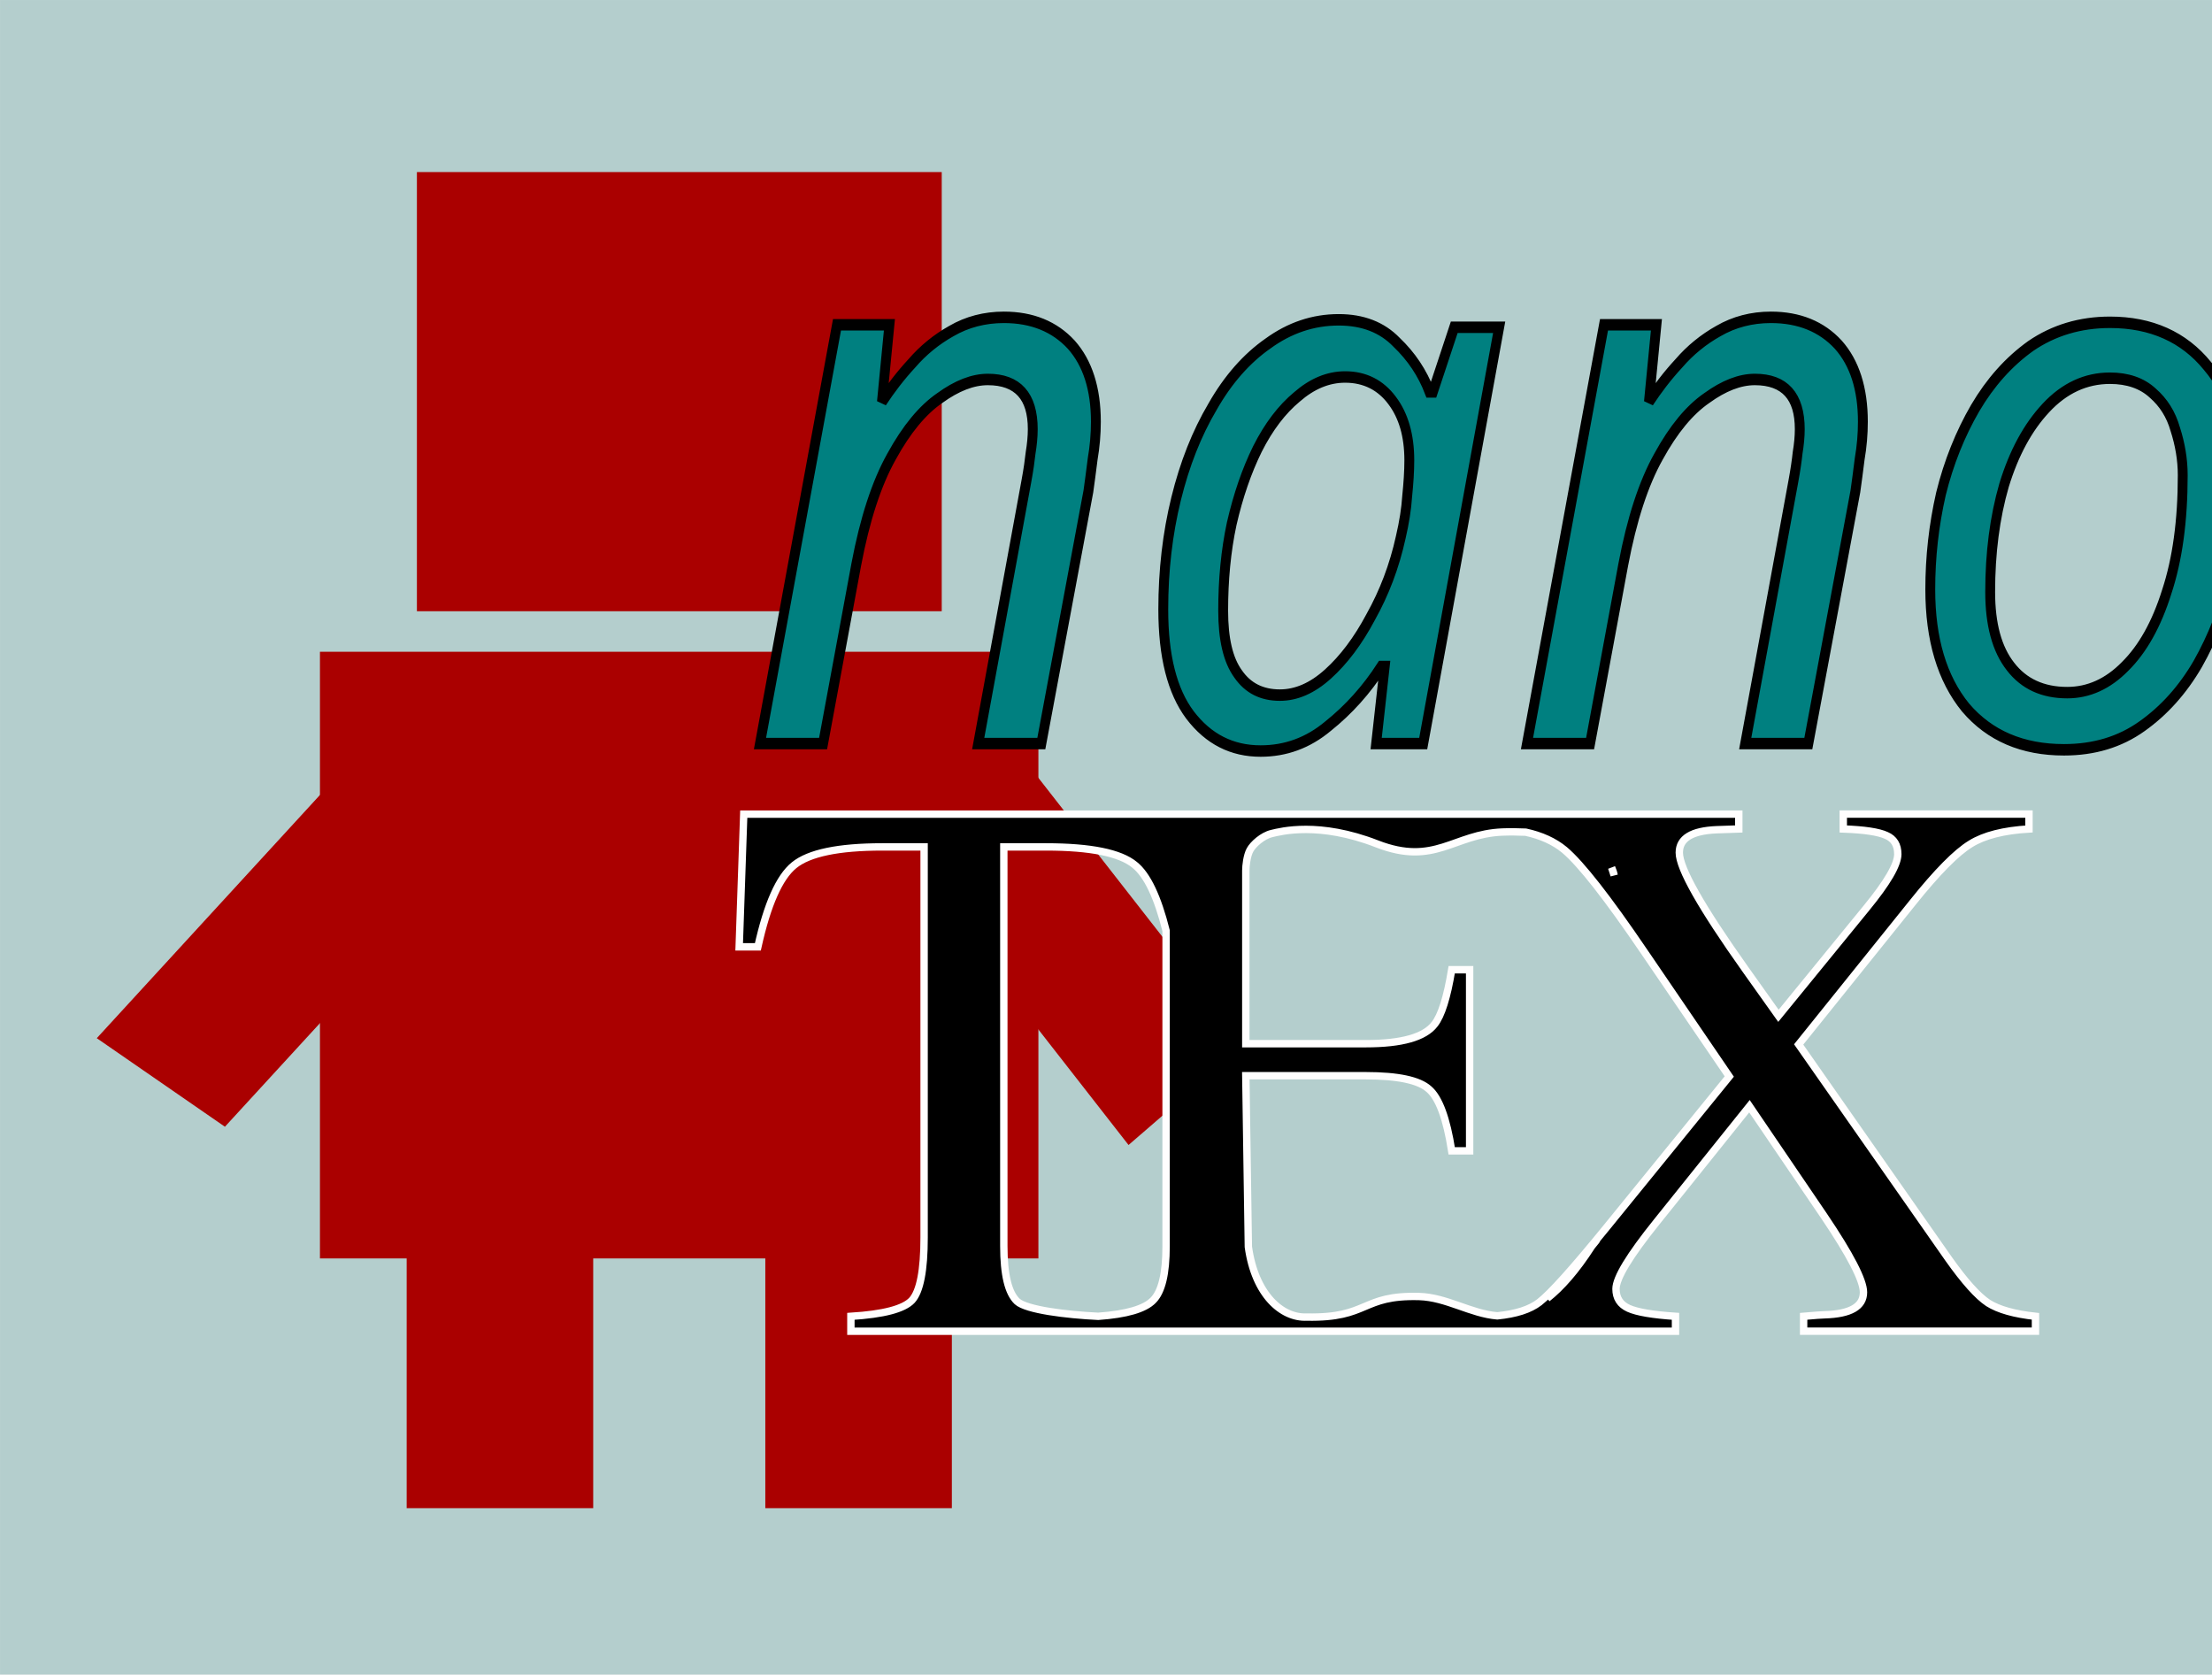
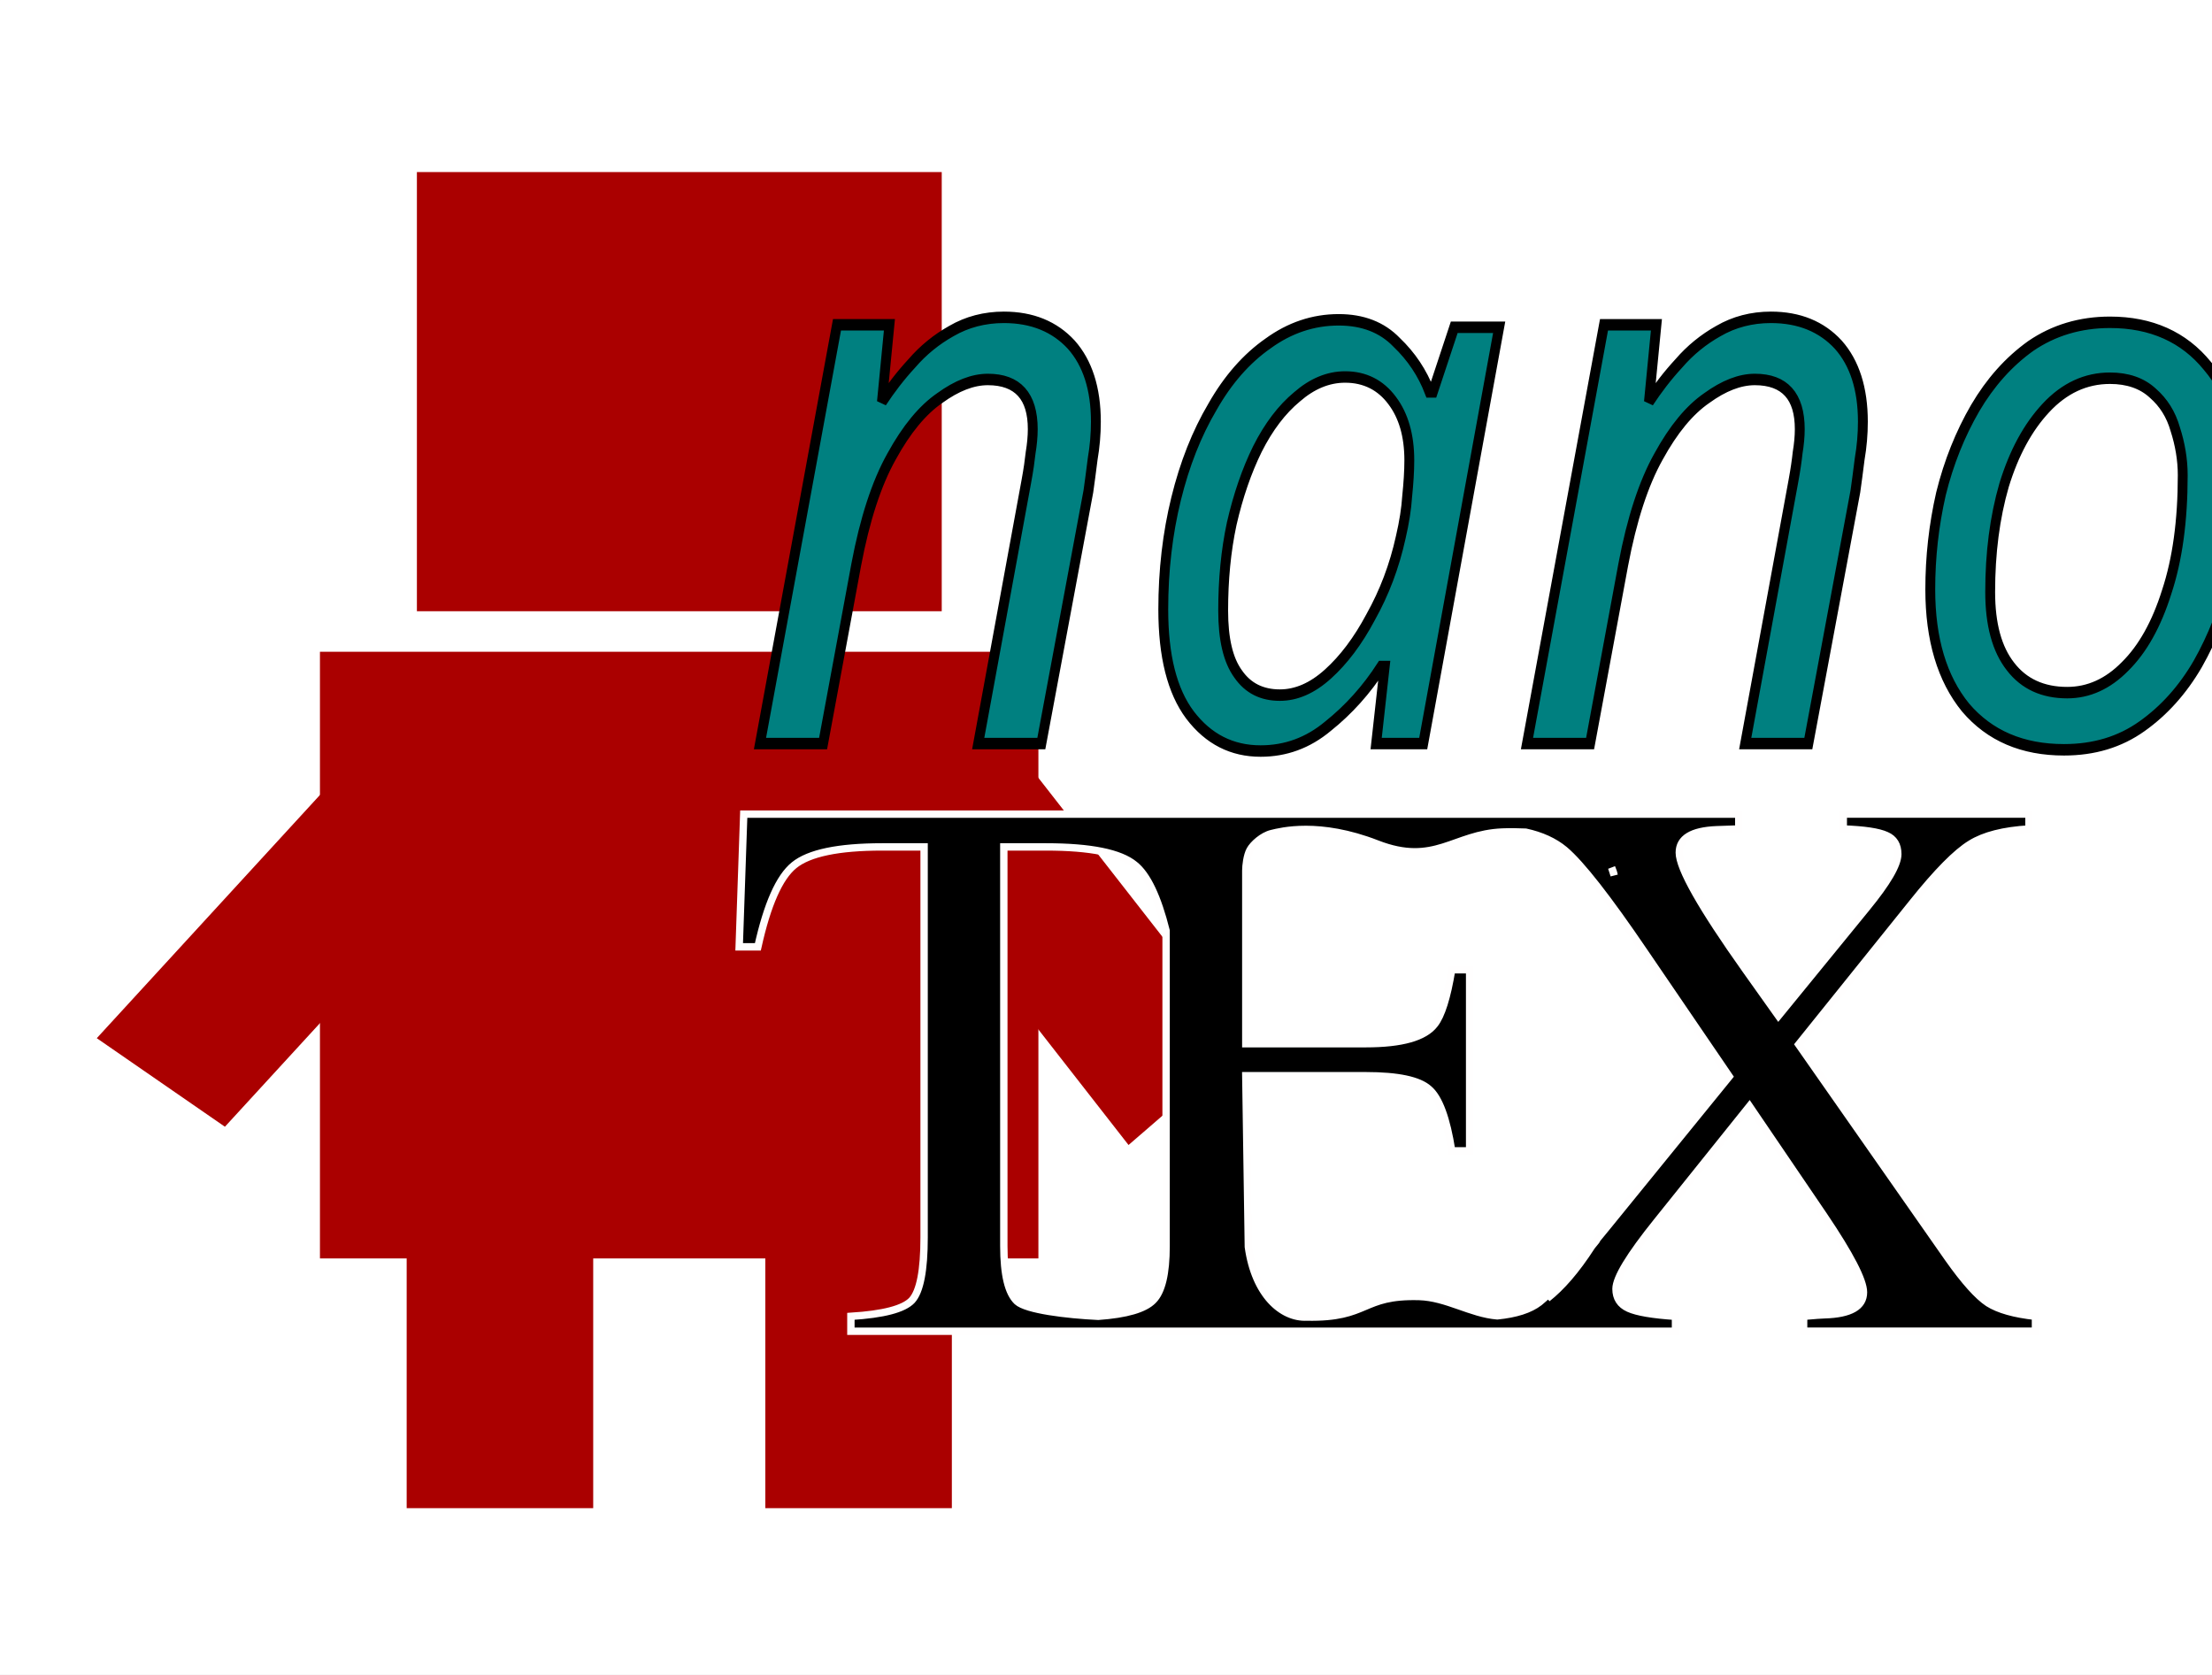
- <svg xmlns="http://www.w3.org/2000/svg" width="29.977mm" height="22.692mm" viewBox="0 0 29.977 22.692" version="1.1" id="svg8">
+ <svg xmlns="http://www.w3.org/2000/svg" id="svg8" version="1.1" viewBox="0 0 29.977 22.692" height="22.692mm" width="29.977mm">
  <defs id="defs2">
-     <marker orient="auto" refY="0" refX="0" id="Arrow1Lend" style="overflow:visible">
-       <path id="path875" d="M 0,0 5,-5 -12.5,0 5,5 Z" style="fill:#ffffff;fill-opacity:1;fill-rule:evenodd;stroke:#000000;stroke-width:1pt;stroke-opacity:1" transform="matrix(-0.8,0,0,-0.8,-10,0)" />
+     <marker style="overflow:visible" id="Arrow1Lend" refX="0" refY="0" orient="auto">
+       <path transform="matrix(-0.8,0,0,-0.8,-10,0)" style="fill:#ffffff;fill-opacity:1;fill-rule:evenodd;stroke:#000000;stroke-width:1pt;stroke-opacity:1" d="M 0,0 5,-5 -12.5,0 5,5 Z" id="path875" />
    </marker>
-     <marker orient="auto" refY="0" refX="0" id="Arrow1Send" style="overflow:visible">
-       <path id="path887" d="M 0,0 5,-5 -12.5,0 5,5 Z" style="fill:#ffffff;fill-opacity:1;fill-rule:evenodd;stroke:#000000;stroke-width:1pt;stroke-opacity:1" transform="matrix(-0.2,0,0,-0.2,-1.2,0)" />
+     <marker style="overflow:visible" id="Arrow1Send" refX="0" refY="0" orient="auto">
+       <path transform="matrix(-0.2,0,0,-0.2,-1.2,0)" style="fill:#ffffff;fill-opacity:1;fill-rule:evenodd;stroke:#000000;stroke-width:1pt;stroke-opacity:1" d="M 0,0 5,-5 -12.5,0 5,5 Z" id="path887" />
    </marker>
-     <marker orient="auto" refY="0" refX="0" id="Arrow1Lstart" style="overflow:visible">
-       <path id="path872" d="M 0,0 5,-5 -12.5,0 5,5 Z" style="fill:#ffffff;fill-opacity:1;fill-rule:evenodd;stroke:#000000;stroke-width:1pt;stroke-opacity:1" transform="matrix(0.8,0,0,0.8,10,0)" />
+     <marker style="overflow:visible" id="Arrow1Lstart" refX="0" refY="0" orient="auto">
+       <path transform="matrix(0.8,0,0,0.8,10,0)" style="fill:#ffffff;fill-opacity:1;fill-rule:evenodd;stroke:#000000;stroke-width:1pt;stroke-opacity:1" d="M 0,0 5,-5 -12.5,0 5,5 Z" id="path872" />
    </marker>
  </defs>
-   <g transform="translate(-24.67111,-132.5197)" id="layer1">
+   <g id="layer1" transform="translate(-24.67111,-132.5197)">
    <g id="g2020">
      <g id="g899">
-         <g id="g2044" transform="translate(0.2025051,0.7479522)" style="stroke:#000000;stroke-opacity:1">
-           <g id="g1128">
-             <rect style="fill:#b4cecd;fill-opacity:1;stroke:none;stroke-width:0.266;stroke-opacity:1" id="rect1091" width="29.977" height="22.692" x="24.469" y="131.772" />
-             <g id="g1089" transform="matrix(1.955083,0,0,1.955083,34.99439,-137.7704)" style="fill:#aa0000">
-               <rect y="142.385" x="-3.166" height="4.205" width="4.98" id="rect881" style="fill:#aa0000;stroke:none;stroke-width:0.171" />
-               <g transform="translate(0.03711802)" id="g1045" style="fill:#aa0000">
-                 <rect style="fill:#aa0000;stroke:none;stroke-width:0.16" id="rect885" width="1.293" height="3.391" x="-2.602" y="144.93" />
-                 <rect y="144.93" x="-0.116" height="3.391" width="1.293" id="rect885-8" style="fill:#aa0000;stroke:none;stroke-width:0.16;stroke-opacity:1" />
+         <g style="stroke:#000000;stroke-opacity:1" transform="translate(0.2025051,0.7479522)" id="g2044">
+           <g id="g910">
+             <rect y="131.772" x="24.469" height="22.692" width="29.977" id="rect1091" style="fill:#ffffff;fill-opacity:1;stroke:none;stroke-width:0.266;stroke-opacity:1" />
+             <g style="fill:#aa0000" transform="matrix(1.955083,0,0,1.955083,34.99439,-137.7704)" id="g1089">
+               <rect style="fill:#aa0000;stroke:none;stroke-width:0.171" id="rect881" width="4.98" height="4.205" x="-3.166" y="142.385" />
+               <g style="fill:#aa0000" id="g1045" transform="translate(0.03711802)">
+                 <rect y="144.93" x="-2.602" height="3.391" width="1.293" id="rect885" style="fill:#aa0000;stroke:none;stroke-width:0.16" />
+                 <rect style="fill:#aa0000;stroke:none;stroke-width:0.16;stroke-opacity:1" id="rect885-8" width="1.293" height="3.391" x="-0.116" y="144.93" />
              </g>
-               <rect style="fill:#aa0000;stroke:none;stroke-width:0.124;stroke-opacity:1" id="rect881-9" width="3.638" height="3.044" x="-2.494" y="139.06" />
-               <g transform="matrix(1,0,0,0.9558394,0,5.933012)" id="g1079" style="fill:#aa0000">
-                 <rect style="fill:#aa0000;stroke:none;stroke-width:0.187" id="rect883" width="1.096" height="3.485" x="-93.946" y="-121.263" transform="matrix(-0.8104326,-0.5858318,0.6594067,-0.7517864,0,0)" />
-                 <rect transform="matrix(-0.7417779,0.6706457,-0.5979617,-0.8015247,0,0)" y="-110.672" x="84.831" height="3.485" width="1.096" id="rect883-4" style="fill:#aa0000;stroke:none;stroke-width:0.187;stroke-opacity:1" />
+               <rect y="139.06" x="-2.494" height="3.044" width="3.638" id="rect881-9" style="fill:#aa0000;stroke:none;stroke-width:0.124;stroke-opacity:1" />
+               <g style="fill:#aa0000" id="g1079" transform="matrix(1,0,0,0.9558394,0,5.933012)">
+                 <rect transform="matrix(-0.8104326,-0.5858318,0.6594067,-0.7517864,0,0)" y="-121.263" x="-93.946" height="3.485" width="1.096" id="rect883" style="fill:#aa0000;stroke:none;stroke-width:0.187" />
+                 <rect style="fill:#aa0000;stroke:none;stroke-width:0.187;stroke-opacity:1" id="rect883-4" width="1.096" height="3.485" x="84.831" y="-110.672" transform="matrix(-0.7417779,0.6706457,-0.5979617,-0.8015247,0,0)" />
              </g>
            </g>
-             <text transform="scale(0.9278177,1.077798)" id="text1618" y="131.607" x="37.238" style="font-size:9.767px;line-height:1.25;font-family:Nakula;-inkscape-font-specification:'Nakula, Normal';stroke:#000000;stroke-width:0.144;stroke-miterlimit:4;stroke-dasharray:none;stroke-opacity:1" xml:space="preserve">
-               <tspan style="font-style:italic;fill:#008080;stroke:#000000;stroke-width:0.144;stroke-miterlimit:4;stroke-dasharray:none;stroke-opacity:1" y="131.607" x="37.238" id="tspan1616">nano</tspan>
+             <text xml:space="preserve" style="font-size:9.767px;line-height:1.25;font-family:Nakula;-inkscape-font-specification:'Nakula, Normal';stroke:#000000;stroke-width:0.144;stroke-miterlimit:4;stroke-dasharray:none;stroke-opacity:1" x="37.238" y="131.607" id="text1618" transform="scale(0.9278177,1.077798)">
+               <tspan id="tspan1616" x="37.238" y="131.607" style="font-style:italic;fill:#008080;stroke:#000000;stroke-width:0.144;stroke-miterlimit:4;stroke-dasharray:none;stroke-opacity:1">nano</tspan>
            </text>
            <g id="g1107">
-               <g transform="translate(1.865655,3.906211)" style="font-size:10.583px;line-height:1.25;font-family:Nakula;-inkscape-font-specification:'Nakula, Normal';stroke:none;stroke-width:0.1;stroke-miterlimit:4;stroke-dasharray:none;stroke-opacity:1" id="text843" aria-label="T" />
-               <g aria-label="X" id="text851" style="font-size:10.583px;line-height:1.25;font-family:Nakula;-inkscape-font-specification:'Nakula, Normal';stroke:none;stroke-width:0.1;stroke-miterlimit:4;stroke-dasharray:none;stroke-opacity:1" transform="translate(1.336488,0.2020446)" />
-               <g transform="translate(1.865655,3.906211)" style="font-size:10.583px;line-height:1.25;font-family:Nakula;-inkscape-font-specification:'Nakula, Normal';stroke:none;stroke-width:0.1;stroke-miterlimit:4;stroke-dasharray:none;stroke-opacity:1" id="text847" aria-label="E">
-                 <path id="path856" style="stroke:#fffefe;stroke-width:0.378;stroke-miterlimit:4;stroke-dasharray:none;stroke-opacity:1" d="m 18.508,51.178 -0.234,6.797 h 0.957 c 0.482,-2.174 1.1,-3.568 1.855,-4.18 0.768,-0.625 2.272,-0.938 4.512,-0.938 h 2.148 v 20 c 0,1.693 -0.208,2.767 -0.625,3.223 -0.417,0.443 -1.458,0.716 -3.125,0.82 v 0.762 h 12.668 20.232 1.35 7.986 v -0.762 c -1.172,-0.078 -1.973,-0.215 -2.402,-0.41 -0.43,-0.195 -0.645,-0.527 -0.645,-0.996 0,-0.56 0.697,-1.706 2.09,-3.438 l 4.746,-5.918 3.809,5.605 c 1.354,2.005 2.031,3.314 2.031,3.926 0,0.729 -0.664,1.113 -1.992,1.152 -0.117,0 -0.475,0.026 -1.074,0.078 v 0.762 h 11.875 V 76.9 C 83.589,76.783 82.782,76.555 82.248,76.217 81.714,75.865 81.037,75.11 80.217,73.951 l -7.676,-10.977 5.84,-7.266 c 1.25,-1.563 2.24,-2.565 2.969,-3.008 0.69,-0.43 1.686,-0.684 2.988,-0.762 v -0.762 h -9.512 v 0.762 c 1.081,0.039 1.816,0.15 2.207,0.332 0.391,0.169 0.586,0.488 0.586,0.957 0,0.534 -0.534,1.452 -1.602,2.754 l -4.512,5.527 -1.68,-2.363 c -2.266,-3.19 -3.398,-5.189 -3.398,-5.996 0,-0.729 0.638,-1.12 1.914,-1.172 l 1.133,-0.039 V 51.178 H 57.895 57.385 41.066 36.664 Z m 28.801,0.783 c 0.918,0.002 2.149,0.162 3.633,0.74 2.968,1.156 3.922,-0.511 6.434,-0.607 0.391,-0.015 0.788,-0.009 1.186,0.008 0.786,0.172 1.456,0.469 1.988,0.912 0.846,0.716 2.207,2.454 4.082,5.215 l 4.355,6.387 -6.289,7.734 c -1.706,2.096 -2.852,3.372 -3.438,3.828 -0.484,0.375 -1.21,0.603 -2.156,0.697 -1.358,-0.11 -2.602,-0.951 -4.002,-0.99 -2.985,-0.083 -2.551,1.116 -5.756,1.053 -1.275,0.06 -2.651,-1.145 -2.992,-3.596 L 44.223,64.576 H 50.375 c 1.641,0 2.715,0.228 3.223,0.684 0.521,0.443 0.911,1.497 1.172,3.164 H 55.688 v -9.277 h -0.918 c -0.234,1.419 -0.527,2.35 -0.879,2.793 -0.508,0.664 -1.68,0.996 -3.516,0.996 h -6.152 v -8.867 c 0,-0.254 0.057,-0.763 0.215,-1.055 0.158,-0.292 0.643,-0.731 1.111,-0.842 0.234,-0.056 0.841,-0.213 1.76,-0.211 z m -15.48,0.896 h 2.168 c 2.279,0 3.789,0.306 4.531,0.918 0.651,0.517 1.185,1.666 1.613,3.373 v 16.158 c 0,1.406 -0.221,2.331 -0.664,2.773 -0.43,0.443 -1.367,0.716 -2.812,0.82 -1.641,-0.078 -3.684,-0.332 -4.152,-0.762 -0.456,-0.43 -0.684,-1.374 -0.684,-2.832 z m 31.133,1.062 c 0.055,0.124 0.101,0.252 0.127,0.391 z m -1.018,19.385 c -0.814,1.263 -1.568,2.111 -2.279,2.674 1.393,-1.654 3.202,-3.799 2.279,-2.674 z" transform="matrix(0.2645833,0,0,0.2645833,27.78527,125.3573)" />
+               <g aria-label="T" id="text843" style="font-size:10.583px;line-height:1.25;font-family:Nakula;-inkscape-font-specification:'Nakula, Normal';stroke:none;stroke-width:0.1;stroke-miterlimit:4;stroke-dasharray:none;stroke-opacity:1" transform="translate(1.865655,3.906211)" />
+               <g transform="translate(1.336488,0.2020446)" style="font-size:10.583px;line-height:1.25;font-family:Nakula;-inkscape-font-specification:'Nakula, Normal';stroke:none;stroke-width:0.1;stroke-miterlimit:4;stroke-dasharray:none;stroke-opacity:1" id="text851" aria-label="X" />
+               <g aria-label="E" id="text847" style="font-size:10.583px;line-height:1.25;font-family:Nakula;-inkscape-font-specification:'Nakula, Normal';stroke:none;stroke-width:0.1;stroke-miterlimit:4;stroke-dasharray:none;stroke-opacity:1" transform="translate(1.865655,3.906211)">
+                 <path transform="matrix(0.2645833,0,0,0.2645833,27.78527,125.3573)" d="m 18.508,51.178 -0.234,6.797 h 0.957 c 0.482,-2.174 1.1,-3.568 1.855,-4.18 0.768,-0.625 2.272,-0.938 4.512,-0.938 h 2.148 v 20 c 0,1.693 -0.208,2.767 -0.625,3.223 -0.417,0.443 -1.458,0.716 -3.125,0.82 v 0.762 h 12.668 20.232 1.35 7.986 v -0.762 c -1.172,-0.078 -1.973,-0.215 -2.402,-0.41 -0.43,-0.195 -0.645,-0.527 -0.645,-0.996 0,-0.56 0.697,-1.706 2.09,-3.438 l 4.746,-5.918 3.809,5.605 c 1.354,2.005 2.031,3.314 2.031,3.926 0,0.729 -0.664,1.113 -1.992,1.152 -0.117,0 -0.475,0.026 -1.074,0.078 v 0.762 h 11.875 V 76.9 C 83.589,76.783 82.782,76.555 82.248,76.217 81.714,75.865 81.037,75.11 80.217,73.951 l -7.676,-10.977 5.84,-7.266 c 1.25,-1.563 2.24,-2.565 2.969,-3.008 0.69,-0.43 1.686,-0.684 2.988,-0.762 v -0.762 h -9.512 v 0.762 c 1.081,0.039 1.816,0.15 2.207,0.332 0.391,0.169 0.586,0.488 0.586,0.957 0,0.534 -0.534,1.452 -1.602,2.754 l -4.512,5.527 -1.68,-2.363 c -2.266,-3.19 -3.398,-5.189 -3.398,-5.996 0,-0.729 0.638,-1.12 1.914,-1.172 l 1.133,-0.039 V 51.178 H 57.895 57.385 41.066 36.664 Z m 28.801,0.783 c 0.918,0.002 2.149,0.162 3.633,0.74 2.968,1.156 3.922,-0.511 6.434,-0.607 0.391,-0.015 0.788,-0.009 1.186,0.008 0.786,0.172 1.456,0.469 1.988,0.912 0.846,0.716 2.207,2.454 4.082,5.215 l 4.355,6.387 -6.289,7.734 c -1.706,2.096 -2.852,3.372 -3.438,3.828 -0.484,0.375 -1.21,0.603 -2.156,0.697 -1.358,-0.11 -2.602,-0.951 -4.002,-0.99 -2.985,-0.083 -2.551,1.116 -5.756,1.053 -1.275,0.06 -2.651,-1.145 -2.992,-3.596 L 44.223,64.576 H 50.375 c 1.641,0 2.715,0.228 3.223,0.684 0.521,0.443 0.911,1.497 1.172,3.164 H 55.688 v -9.277 h -0.918 c -0.234,1.419 -0.527,2.35 -0.879,2.793 -0.508,0.664 -1.68,0.996 -3.516,0.996 h -6.152 v -8.867 c 0,-0.254 0.057,-0.763 0.215,-1.055 0.158,-0.292 0.643,-0.731 1.111,-0.842 0.234,-0.056 0.841,-0.213 1.76,-0.211 z m -15.48,0.896 h 2.168 c 2.279,0 3.789,0.306 4.531,0.918 0.651,0.517 1.185,1.666 1.613,3.373 v 16.158 c 0,1.406 -0.221,2.331 -0.664,2.773 -0.43,0.443 -1.367,0.716 -2.812,0.82 -1.641,-0.078 -3.684,-0.332 -4.152,-0.762 -0.456,-0.43 -0.684,-1.374 -0.684,-2.832 z m 31.133,1.062 c 0.055,0.124 0.101,0.252 0.127,0.391 z m -1.018,19.385 c -0.814,1.263 -1.568,2.111 -2.279,2.674 1.393,-1.654 3.202,-3.799 2.279,-2.674 z" style="stroke:#fffefe;stroke-width:0.378;stroke-miterlimit:4;stroke-dasharray:none;stroke-opacity:1" id="path856" />
              </g>
            </g>
          </g>
        </g>
      </g>
    </g>
  </g>
</svg>
